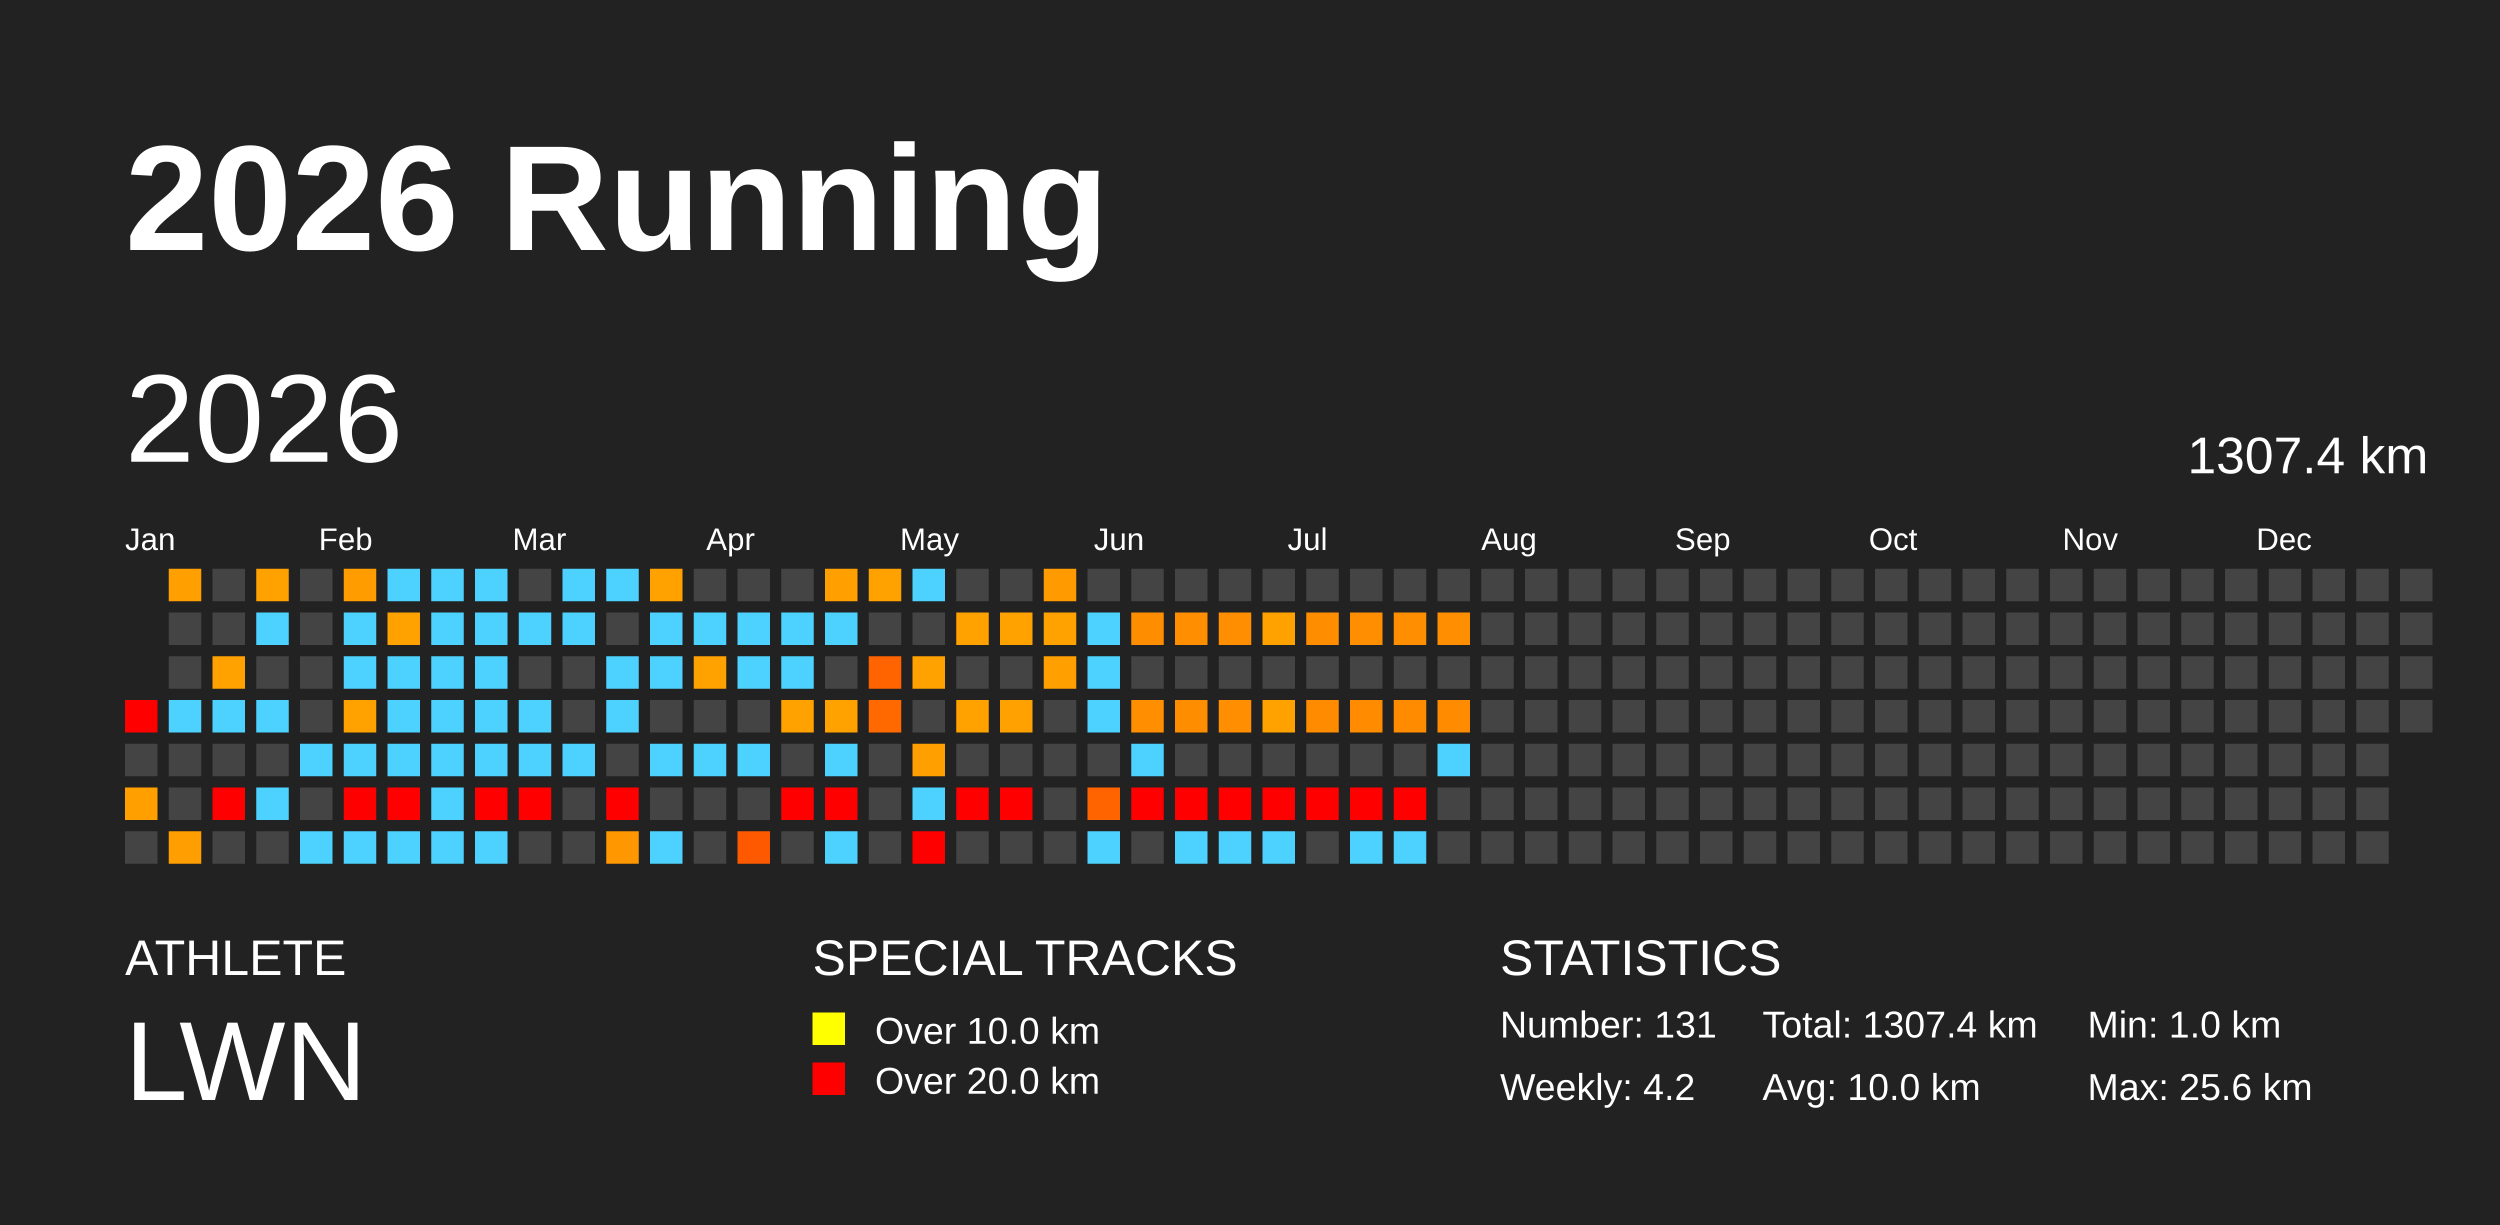
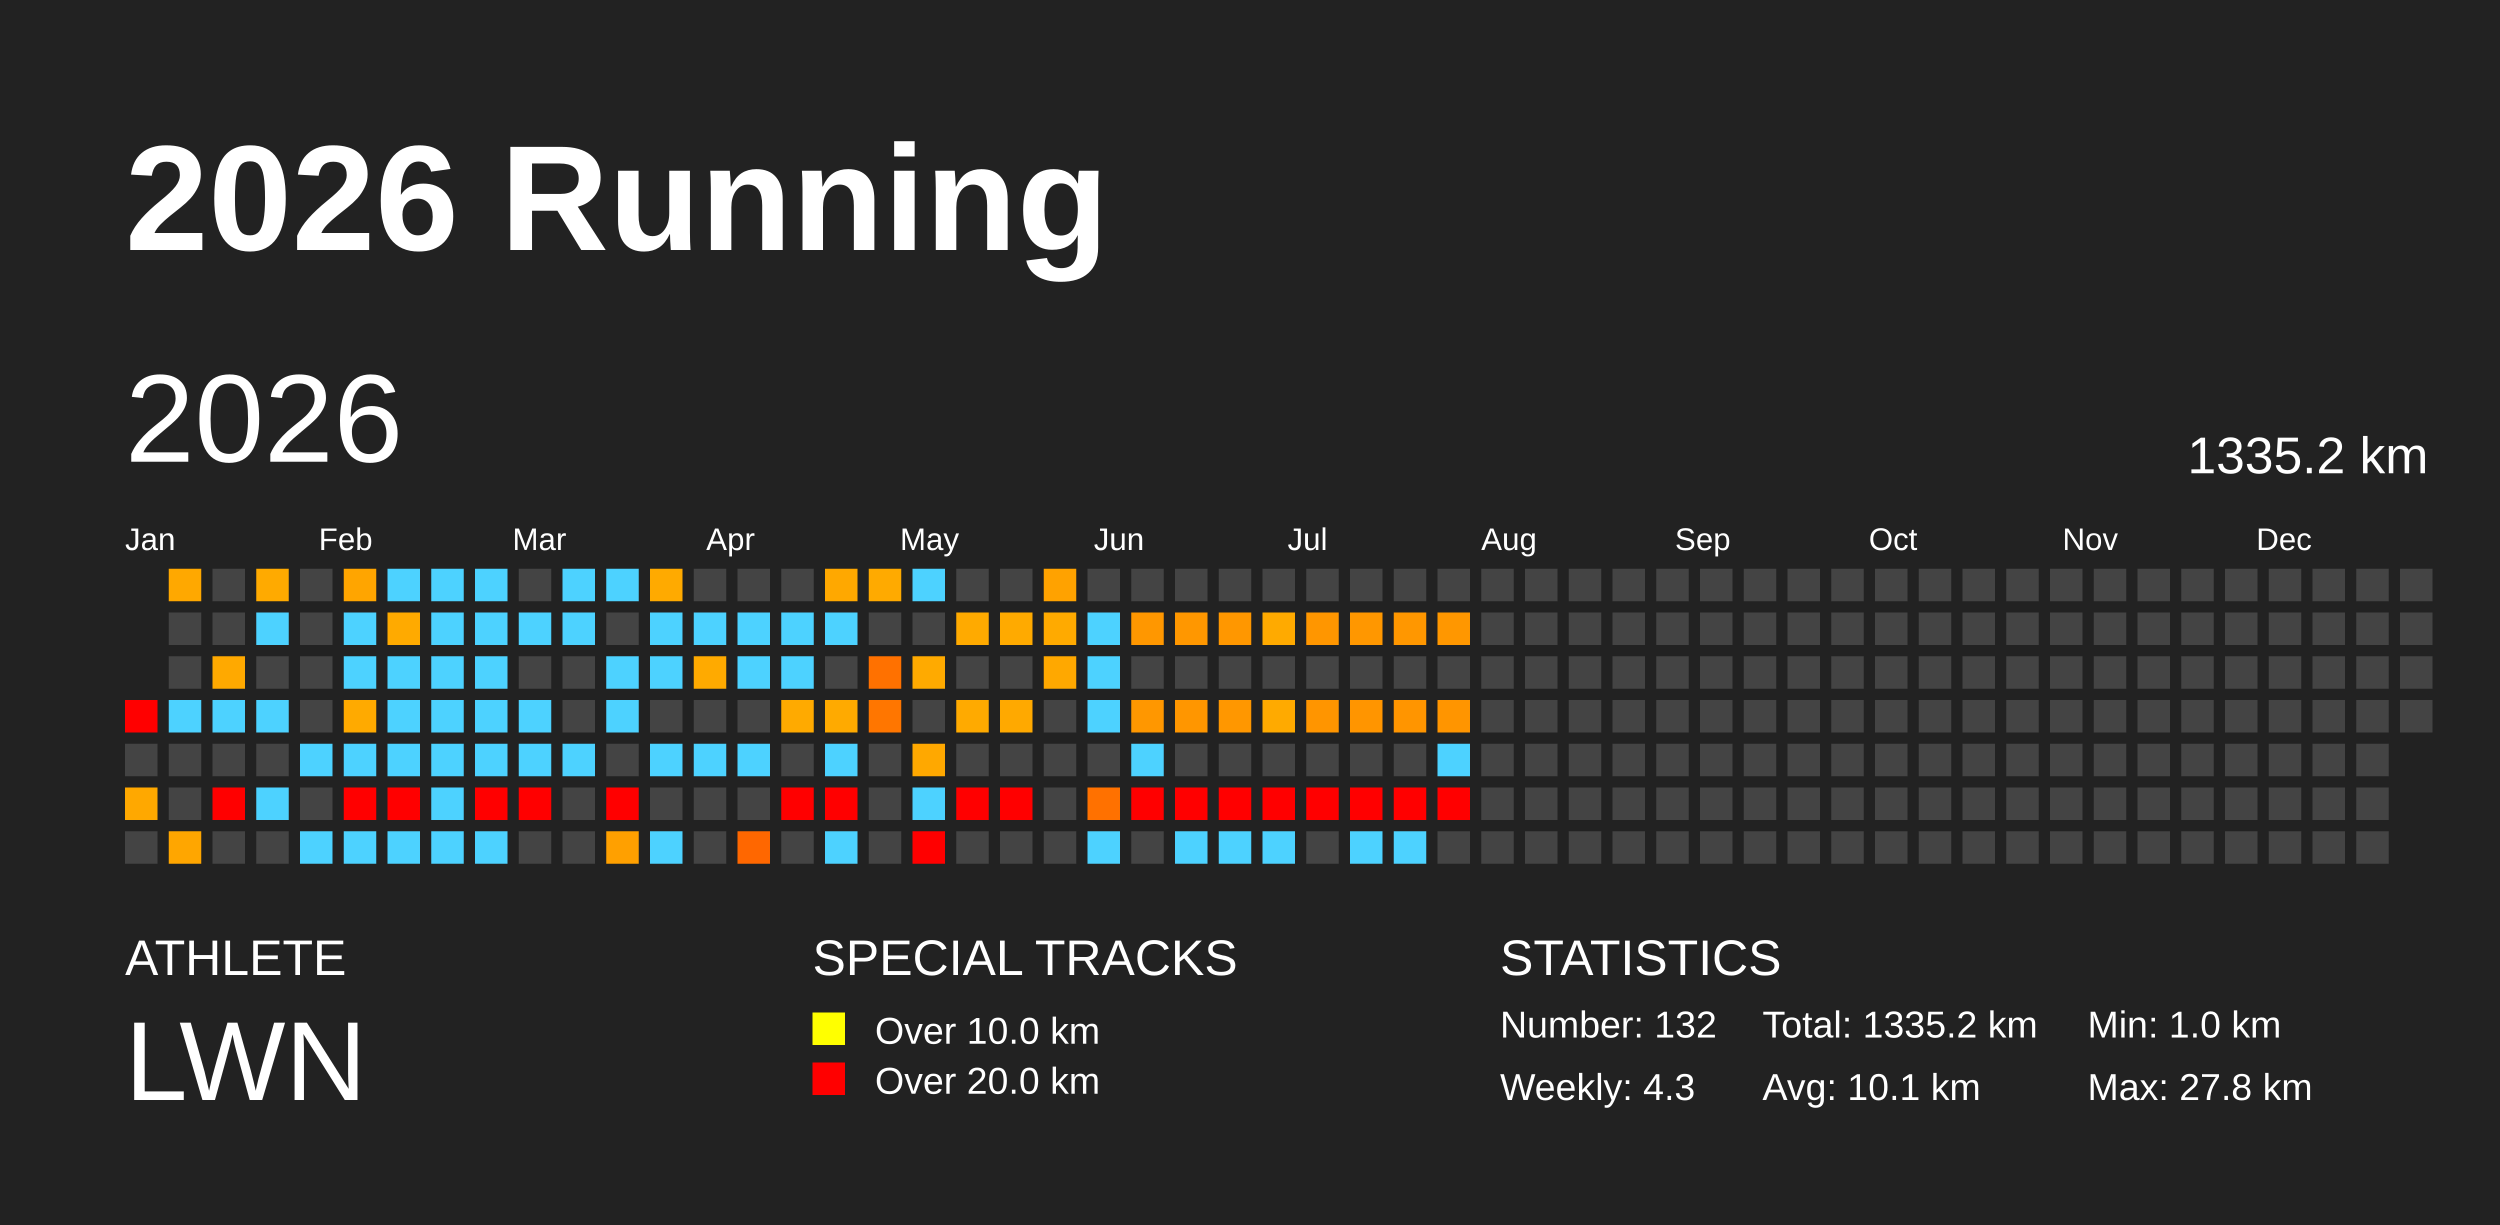
<svg xmlns="http://www.w3.org/2000/svg" baseProfile="full" height="98mm" version="1.1" viewBox="0,0,200,98" width="200mm">
  <defs />
  <rect fill="#222222" height="98" width="200" x="0" y="0" />
  <text fill="#FFFFFF" style="font-size:12px; font-family:Arial; font-weight:bold;" x="10" y="20">2026 Running</text>
  <text fill="#FFFFFF" style="font-size:4px; font-family:Arial" x="10" y="78">ATHLETE</text>
  <text fill="#FFFFFF" style="font-size:9px; font-family:Arial" x="10" y="88">LWN</text>
  <text fill="#FFFFFF" style="font-size:4px; font-family:Arial" x="65" y="78">SPECIAL TRACKS</text>
  <rect fill="yellow" height="2.6" width="2.6" x="65" y="81" />
  <text fill="#FFFFFF" style="font-size:3px; font-family:Arial" x="70" y="83.5">Over 10.0 km</text>
  <rect fill="red" height="2.6" width="2.6" x="65" y="85" />
  <text fill="#FFFFFF" style="font-size:3px; font-family:Arial" x="70" y="87.5">Over 20.0 km</text>
  <text fill="#FFFFFF" style="font-size:4px; font-family:Arial" x="120" y="78">STATISTICS</text>
-   <text fill="#FFFFFF" style="font-size:3px; font-family:Arial" x="120" y="83">Number: 131</text>
-   <text fill="#FFFFFF" style="font-size:3px; font-family:Arial" x="120" y="88">Weekly: 4.2</text>
-   <text fill="#FFFFFF" style="font-size:3px; font-family:Arial" x="141" y="83">Total: 1307.4 km</text>
-   <text fill="#FFFFFF" style="font-size:3px; font-family:Arial" x="141" y="88">Avg: 10.0 km</text>
+   <text fill="#FFFFFF" style="font-size:3px; font-family:Arial" x="120" y="83">Number: 132</text>
+   <text fill="#FFFFFF" style="font-size:3px; font-family:Arial" x="120" y="88">Weekly: 4.3</text>
+   <text fill="#FFFFFF" style="font-size:3px; font-family:Arial" x="141" y="83">Total: 1335.2 km</text>
+   <text fill="#FFFFFF" style="font-size:3px; font-family:Arial" x="141" y="88">Avg: 10.1 km</text>
  <text fill="#FFFFFF" style="font-size:3px; font-family:Arial" x="167" y="83">Min: 1.0 km</text>
-   <text fill="#FFFFFF" style="font-size:3px; font-family:Arial" x="167" y="88">Max: 25.6 km</text>
+   <text fill="#FFFFFF" style="font-size:3px; font-family:Arial" x="167" y="88">Max: 27.8 km</text>
  <text dominant-baseline="hanging" fill="#FFFFFF" style="font-size:10.0px; font-family:Arial;" x="10" y="30">2026</text>
-   <text dominant-baseline="hanging" fill="#FFFFFF" style="font-size:4.125px; font-family:Arial;" x="175" y="35">1307.4 km</text>
+   <text dominant-baseline="hanging" fill="#FFFFFF" style="font-size:4.125px; font-family:Arial;" x="175" y="35">1335.2 km</text>
  <text fill="#FFFFFF" style="font-size:2.5px; font-family:Arial" x="10.0" y="44">Jan</text>
  <text fill="#FFFFFF" style="font-size:2.5px; font-family:Arial" x="25.5" y="44">Feb</text>
  <text fill="#FFFFFF" style="font-size:2.5px; font-family:Arial" x="41.0" y="44">Mar</text>
  <text fill="#FFFFFF" style="font-size:2.5px; font-family:Arial" x="56.5" y="44">Apr</text>
  <text fill="#FFFFFF" style="font-size:2.5px; font-family:Arial" x="72.0" y="44">May</text>
  <text fill="#FFFFFF" style="font-size:2.5px; font-family:Arial" x="87.5" y="44">Jun</text>
  <text fill="#FFFFFF" style="font-size:2.5px; font-family:Arial" x="103.0" y="44">Jul</text>
  <text fill="#FFFFFF" style="font-size:2.5px; font-family:Arial" x="118.5" y="44">Aug</text>
  <text fill="#FFFFFF" style="font-size:2.5px; font-family:Arial" x="134.0" y="44">Sep</text>
  <text fill="#FFFFFF" style="font-size:2.5px; font-family:Arial" x="149.5" y="44">Oct</text>
  <text fill="#FFFFFF" style="font-size:2.5px; font-family:Arial" x="165.0" y="44">Nov</text>
  <text fill="#FFFFFF" style="font-size:2.5px; font-family:Arial" x="180.5" y="44">Dec</text>
  <rect fill="red" height="2.6" width="2.6" x="10.0" y="56.0" />
  <rect fill="#444444" height="2.6" width="2.6" x="10.0" y="59.5" />
-   <rect fill="#ffa000" height="2.6" width="2.6" x="10.0" y="63.0" />
+   <rect fill="#ffa800" height="2.6" width="2.6" x="10.0" y="63.0" />
  <rect fill="#444444" height="2.6" width="2.6" x="10.0" y="66.5" />
-   <rect fill="#ffa000" height="2.6" width="2.6" x="13.5" y="45.5" />
+   <rect fill="#ffa800" height="2.6" width="2.6" x="13.5" y="45.5" />
  <rect fill="#444444" height="2.6" width="2.6" x="13.5" y="49.0" />
  <rect fill="#444444" height="2.6" width="2.6" x="13.5" y="52.5" />
  <rect fill="#4dd2ff" height="2.6" width="2.6" x="13.5" y="56.0" />
  <rect fill="#444444" height="2.6" width="2.6" x="13.5" y="59.5" />
  <rect fill="#444444" height="2.6" width="2.6" x="13.5" y="63.0" />
-   <rect fill="#ff9e00" height="2.6" width="2.6" x="13.5" y="66.5" />
+   <rect fill="#ffa600" height="2.6" width="2.6" x="13.5" y="66.5" />
  <rect fill="#444444" height="2.6" width="2.6" x="17.0" y="45.5" />
  <rect fill="#444444" height="2.6" width="2.6" x="17.0" y="49.0" />
-   <rect fill="#ffa200" height="2.6" width="2.6" x="17.0" y="52.5" />
+   <rect fill="#ffa900" height="2.6" width="2.6" x="17.0" y="52.5" />
  <rect fill="#4dd2ff" height="2.6" width="2.6" x="17.0" y="56.0" />
  <rect fill="#444444" height="2.6" width="2.6" x="17.0" y="59.5" />
  <rect fill="red" height="2.6" width="2.6" x="17.0" y="63.0" />
  <rect fill="#444444" height="2.6" width="2.6" x="17.0" y="66.5" />
-   <rect fill="#ffa200" height="2.6" width="2.6" x="20.5" y="45.5" />
+   <rect fill="#ffaa00" height="2.6" width="2.6" x="20.5" y="45.5" />
  <rect fill="#4dd2ff" height="2.6" width="2.6" x="20.5" y="49.0" />
  <rect fill="#444444" height="2.6" width="2.6" x="20.5" y="52.5" />
  <rect fill="#4dd2ff" height="2.6" width="2.6" x="20.5" y="56.0" />
  <rect fill="#444444" height="2.6" width="2.6" x="20.5" y="59.5" />
  <rect fill="#4dd2ff" height="2.6" width="2.6" x="20.5" y="63.0" />
  <rect fill="#444444" height="2.6" width="2.6" x="20.5" y="66.5" />
  <rect fill="#444444" height="2.6" width="2.6" x="24.0" y="45.5" />
  <rect fill="#444444" height="2.6" width="2.6" x="24.0" y="49.0" />
  <rect fill="#444444" height="2.6" width="2.6" x="24.0" y="52.5" />
  <rect fill="#444444" height="2.6" width="2.6" x="24.0" y="56.0" />
  <rect fill="#4dd2ff" height="2.6" width="2.6" x="24.0" y="59.5" />
  <rect fill="#444444" height="2.6" width="2.6" x="24.0" y="63.0" />
  <rect fill="#4dd2ff" height="2.6" width="2.6" x="24.0" y="66.5" />
-   <rect fill="#ff9d00" height="2.6" width="2.6" x="27.5" y="45.5" />
+   <rect fill="#ffa500" height="2.6" width="2.6" x="27.5" y="45.5" />
  <rect fill="#4dd2ff" height="2.6" width="2.6" x="27.5" y="49.0" />
  <rect fill="#4dd2ff" height="2.6" width="2.6" x="27.5" y="52.5" />
-   <rect fill="#ffa200" height="2.6" width="2.6" x="27.5" y="56.0" />
+   <rect fill="#ffaa00" height="2.6" width="2.6" x="27.5" y="56.0" />
  <rect fill="#4dd2ff" height="2.6" width="2.6" x="27.5" y="59.5" />
  <rect fill="red" height="2.6" width="2.6" x="27.5" y="63.0" />
  <rect fill="#4dd2ff" height="2.6" width="2.6" x="27.5" y="66.5" />
  <rect fill="#4dd2ff" height="2.6" width="2.6" x="31.0" y="45.5" />
-   <rect fill="#ffa200" height="2.6" width="2.6" x="31.0" y="49.0" />
+   <rect fill="#ffaa00" height="2.6" width="2.6" x="31.0" y="49.0" />
  <rect fill="#4dd2ff" height="2.6" width="2.6" x="31.0" y="52.5" />
  <rect fill="#4dd2ff" height="2.6" width="2.6" x="31.0" y="56.0" />
  <rect fill="#4dd2ff" height="2.6" width="2.6" x="31.0" y="59.5" />
  <rect fill="red" height="2.6" width="2.6" x="31.0" y="63.0" />
  <rect fill="#4dd2ff" height="2.6" width="2.6" x="31.0" y="66.5" />
  <rect fill="#4dd2ff" height="2.6" width="2.6" x="34.5" y="45.5" />
  <rect fill="#4dd2ff" height="2.6" width="2.6" x="34.5" y="49.0" />
  <rect fill="#4dd2ff" height="2.6" width="2.6" x="34.5" y="52.5" />
  <rect fill="#4dd2ff" height="2.6" width="2.6" x="34.5" y="56.0" />
  <rect fill="#4dd2ff" height="2.6" width="2.6" x="34.5" y="59.5" />
  <rect fill="#4dd2ff" height="2.6" width="2.6" x="34.5" y="63.0" />
  <rect fill="#4dd2ff" height="2.6" width="2.6" x="34.5" y="66.5" />
  <rect fill="#4dd2ff" height="2.6" width="2.6" x="38.0" y="45.5" />
  <rect fill="#4dd2ff" height="2.6" width="2.6" x="38.0" y="49.0" />
  <rect fill="#4dd2ff" height="2.6" width="2.6" x="38.0" y="52.5" />
  <rect fill="#4dd2ff" height="2.6" width="2.6" x="38.0" y="56.0" />
  <rect fill="#4dd2ff" height="2.6" width="2.6" x="38.0" y="59.5" />
  <rect fill="red" height="2.6" width="2.6" x="38.0" y="63.0" />
  <rect fill="#4dd2ff" height="2.6" width="2.6" x="38.0" y="66.5" />
  <rect fill="#444444" height="2.6" width="2.6" x="41.5" y="45.5" />
  <rect fill="#4dd2ff" height="2.6" width="2.6" x="41.5" y="49.0" />
  <rect fill="#444444" height="2.6" width="2.6" x="41.5" y="52.5" />
  <rect fill="#4dd2ff" height="2.6" width="2.6" x="41.5" y="56.0" />
  <rect fill="#4dd2ff" height="2.6" width="2.6" x="41.5" y="59.5" />
  <rect fill="red" height="2.6" width="2.6" x="41.5" y="63.0" />
  <rect fill="#444444" height="2.6" width="2.6" x="41.5" y="66.5" />
  <rect fill="#4dd2ff" height="2.6" width="2.6" x="45.0" y="45.5" />
  <rect fill="#4dd2ff" height="2.6" width="2.6" x="45.0" y="49.0" />
  <rect fill="#444444" height="2.6" width="2.6" x="45.0" y="52.5" />
  <rect fill="#444444" height="2.6" width="2.6" x="45.0" y="56.0" />
  <rect fill="#4dd2ff" height="2.6" width="2.6" x="45.0" y="59.5" />
  <rect fill="#444444" height="2.6" width="2.6" x="45.0" y="63.0" />
  <rect fill="#444444" height="2.6" width="2.6" x="45.0" y="66.5" />
  <rect fill="#4dd2ff" height="2.6" width="2.6" x="48.5" y="45.5" />
  <rect fill="#444444" height="2.6" width="2.6" x="48.5" y="49.0" />
  <rect fill="#4dd2ff" height="2.6" width="2.6" x="48.5" y="52.5" />
  <rect fill="#4dd2ff" height="2.6" width="2.6" x="48.5" y="56.0" />
  <rect fill="#444444" height="2.6" width="2.6" x="48.5" y="59.5" />
  <rect fill="red" height="2.6" width="2.6" x="48.5" y="63.0" />
-   <rect fill="#ff9800" height="2.6" width="2.6" x="48.5" y="66.5" />
-   <rect fill="#ffa200" height="2.6" width="2.6" x="52.0" y="45.5" />
+   <rect fill="#ffa000" height="2.6" width="2.6" x="48.5" y="66.5" />
+   <rect fill="#ffaa00" height="2.6" width="2.6" x="52.0" y="45.5" />
  <rect fill="#4dd2ff" height="2.6" width="2.6" x="52.0" y="49.0" />
  <rect fill="#4dd2ff" height="2.6" width="2.6" x="52.0" y="52.5" />
  <rect fill="#444444" height="2.6" width="2.6" x="52.0" y="56.0" />
  <rect fill="#4dd2ff" height="2.6" width="2.6" x="52.0" y="59.5" />
  <rect fill="#444444" height="2.6" width="2.6" x="52.0" y="63.0" />
  <rect fill="#4dd2ff" height="2.6" width="2.6" x="52.0" y="66.5" />
  <rect fill="#444444" height="2.6" width="2.6" x="55.5" y="45.5" />
  <rect fill="#4dd2ff" height="2.6" width="2.6" x="55.5" y="49.0" />
-   <rect fill="#ffa200" height="2.6" width="2.6" x="55.5" y="52.5" />
+   <rect fill="#ffaa00" height="2.6" width="2.6" x="55.5" y="52.5" />
  <rect fill="#444444" height="2.6" width="2.6" x="55.5" y="56.0" />
  <rect fill="#4dd2ff" height="2.6" width="2.6" x="55.5" y="59.5" />
  <rect fill="#444444" height="2.6" width="2.6" x="55.5" y="63.0" />
  <rect fill="#444444" height="2.6" width="2.6" x="55.5" y="66.5" />
  <rect fill="#444444" height="2.6" width="2.6" x="59.0" y="45.5" />
  <rect fill="#4dd2ff" height="2.6" width="2.6" x="59.0" y="49.0" />
  <rect fill="#4dd2ff" height="2.6" width="2.6" x="59.0" y="52.5" />
  <rect fill="#444444" height="2.6" width="2.6" x="59.0" y="56.0" />
  <rect fill="#4dd2ff" height="2.6" width="2.6" x="59.0" y="59.5" />
  <rect fill="#444444" height="2.6" width="2.6" x="59.0" y="63.0" />
-   <rect fill="#ff5900" height="2.6" width="2.6" x="59.0" y="66.5" />
+   <rect fill="#ff6700" height="2.6" width="2.6" x="59.0" y="66.5" />
  <rect fill="#444444" height="2.6" width="2.6" x="62.5" y="45.5" />
  <rect fill="#4dd2ff" height="2.6" width="2.6" x="62.5" y="49.0" />
  <rect fill="#4dd2ff" height="2.6" width="2.6" x="62.5" y="52.5" />
-   <rect fill="#ffa200" height="2.6" width="2.6" x="62.5" y="56.0" />
+   <rect fill="#ffaa00" height="2.6" width="2.6" x="62.5" y="56.0" />
  <rect fill="#444444" height="2.6" width="2.6" x="62.5" y="59.5" />
  <rect fill="red" height="2.6" width="2.6" x="62.5" y="63.0" />
  <rect fill="#444444" height="2.6" width="2.6" x="62.5" y="66.5" />
-   <rect fill="#ffa000" height="2.6" width="2.6" x="66.0" y="45.5" />
+   <rect fill="#ffa800" height="2.6" width="2.6" x="66.0" y="45.5" />
  <rect fill="#4dd2ff" height="2.6" width="2.6" x="66.0" y="49.0" />
  <rect fill="#444444" height="2.6" width="2.6" x="66.0" y="52.5" />
-   <rect fill="#ffa200" height="2.6" width="2.6" x="66.0" y="56.0" />
+   <rect fill="#ffaa00" height="2.6" width="2.6" x="66.0" y="56.0" />
  <rect fill="#4dd2ff" height="2.6" width="2.6" x="66.0" y="59.5" />
  <rect fill="red" height="2.6" width="2.6" x="66.0" y="63.0" />
  <rect fill="#4dd2ff" height="2.6" width="2.6" x="66.0" y="66.5" />
-   <rect fill="#ffa200" height="2.6" width="2.6" x="69.5" y="45.5" />
+   <rect fill="#ffaa00" height="2.6" width="2.6" x="69.5" y="45.5" />
  <rect fill="#444444" height="2.6" width="2.6" x="69.5" y="49.0" />
-   <rect fill="#ff6400" height="2.6" width="2.6" x="69.5" y="52.5" />
-   <rect fill="#ff6900" height="2.6" width="2.6" x="69.5" y="56.0" />
+   <rect fill="#ff7100" height="2.6" width="2.6" x="69.5" y="52.5" />
+   <rect fill="#ff7600" height="2.6" width="2.6" x="69.5" y="56.0" />
  <rect fill="#444444" height="2.6" width="2.6" x="69.5" y="59.5" />
  <rect fill="#444444" height="2.6" width="2.6" x="69.5" y="63.0" />
  <rect fill="#444444" height="2.6" width="2.6" x="69.5" y="66.5" />
  <rect fill="#4dd2ff" height="2.6" width="2.6" x="73.0" y="45.5" />
  <rect fill="#444444" height="2.6" width="2.6" x="73.0" y="49.0" />
-   <rect fill="#ffa200" height="2.6" width="2.6" x="73.0" y="52.5" />
+   <rect fill="#ffaa00" height="2.6" width="2.6" x="73.0" y="52.5" />
  <rect fill="#444444" height="2.6" width="2.6" x="73.0" y="56.0" />
-   <rect fill="#ffa000" height="2.6" width="2.6" x="73.0" y="59.5" />
+   <rect fill="#ffa800" height="2.6" width="2.6" x="73.0" y="59.5" />
  <rect fill="#4dd2ff" height="2.6" width="2.6" x="73.0" y="63.0" />
  <rect fill="red" height="2.6" width="2.6" x="73.0" y="66.5" />
  <rect fill="#444444" height="2.6" width="2.6" x="76.5" y="45.5" />
-   <rect fill="#ffa200" height="2.6" width="2.6" x="76.5" y="49.0" />
+   <rect fill="#ffaa00" height="2.6" width="2.6" x="76.5" y="49.0" />
  <rect fill="#444444" height="2.6" width="2.6" x="76.5" y="52.5" />
-   <rect fill="#ffa200" height="2.6" width="2.6" x="76.5" y="56.0" />
+   <rect fill="#ffaa00" height="2.6" width="2.6" x="76.5" y="56.0" />
  <rect fill="#444444" height="2.6" width="2.6" x="76.5" y="59.5" />
  <rect fill="red" height="2.6" width="2.6" x="76.5" y="63.0" />
  <rect fill="#444444" height="2.6" width="2.6" x="76.5" y="66.5" />
  <rect fill="#444444" height="2.6" width="2.6" x="80.0" y="45.5" />
-   <rect fill="#ffa200" height="2.6" width="2.6" x="80.0" y="49.0" />
+   <rect fill="#ffaa00" height="2.6" width="2.6" x="80.0" y="49.0" />
  <rect fill="#444444" height="2.6" width="2.6" x="80.0" y="52.5" />
-   <rect fill="#ffa100" height="2.6" width="2.6" x="80.0" y="56.0" />
+   <rect fill="#ffa900" height="2.6" width="2.6" x="80.0" y="56.0" />
  <rect fill="#444444" height="2.6" width="2.6" x="80.0" y="59.5" />
  <rect fill="red" height="2.6" width="2.6" x="80.0" y="63.0" />
  <rect fill="#444444" height="2.6" width="2.6" x="80.0" y="66.5" />
-   <rect fill="#ff9a00" height="2.6" width="2.6" x="83.5" y="45.5" />
-   <rect fill="#ffa200" height="2.6" width="2.6" x="83.5" y="49.0" />
-   <rect fill="#ffa000" height="2.6" width="2.6" x="83.5" y="52.5" />
+   <rect fill="#ffa200" height="2.6" width="2.6" x="83.5" y="45.5" />
+   <rect fill="#ffaa00" height="2.6" width="2.6" x="83.5" y="49.0" />
+   <rect fill="#ffa800" height="2.6" width="2.6" x="83.5" y="52.5" />
  <rect fill="#444444" height="2.6" width="2.6" x="83.5" y="56.0" />
  <rect fill="#444444" height="2.6" width="2.6" x="83.5" y="59.5" />
  <rect fill="#444444" height="2.6" width="2.6" x="83.5" y="63.0" />
  <rect fill="#444444" height="2.6" width="2.6" x="83.5" y="66.5" />
  <rect fill="#444444" height="2.6" width="2.6" x="87.0" y="45.5" />
  <rect fill="#4dd2ff" height="2.6" width="2.6" x="87.0" y="49.0" />
  <rect fill="#4dd2ff" height="2.6" width="2.6" x="87.0" y="52.5" />
  <rect fill="#4dd2ff" height="2.6" width="2.6" x="87.0" y="56.0" />
  <rect fill="#444444" height="2.6" width="2.6" x="87.0" y="59.5" />
-   <rect fill="#ff6400" height="2.6" width="2.6" x="87.0" y="63.0" />
+   <rect fill="#ff7100" height="2.6" width="2.6" x="87.0" y="63.0" />
  <rect fill="#4dd2ff" height="2.6" width="2.6" x="87.0" y="66.5" />
  <rect fill="#444444" height="2.6" width="2.6" x="90.5" y="45.5" />
-   <rect fill="#ff8d00" height="2.6" width="2.6" x="90.5" y="49.0" />
+   <rect fill="#ff9700" height="2.6" width="2.6" x="90.5" y="49.0" />
  <rect fill="#444444" height="2.6" width="2.6" x="90.5" y="52.5" />
-   <rect fill="#ff8e00" height="2.6" width="2.6" x="90.5" y="56.0" />
+   <rect fill="#ff9700" height="2.6" width="2.6" x="90.5" y="56.0" />
  <rect fill="#4dd2ff" height="2.6" width="2.6" x="90.5" y="59.5" />
  <rect fill="red" height="2.6" width="2.6" x="90.5" y="63.0" />
  <rect fill="#444444" height="2.6" width="2.6" x="90.5" y="66.5" />
  <rect fill="#444444" height="2.6" width="2.6" x="94.0" y="45.5" />
-   <rect fill="#ff8e00" height="2.6" width="2.6" x="94.0" y="49.0" />
+   <rect fill="#ff9700" height="2.6" width="2.6" x="94.0" y="49.0" />
  <rect fill="#444444" height="2.6" width="2.6" x="94.0" y="52.5" />
-   <rect fill="#ff8d00" height="2.6" width="2.6" x="94.0" y="56.0" />
+   <rect fill="#ff9600" height="2.6" width="2.6" x="94.0" y="56.0" />
  <rect fill="#444444" height="2.6" width="2.6" x="94.0" y="59.5" />
  <rect fill="red" height="2.6" width="2.6" x="94.0" y="63.0" />
  <rect fill="#4dd2ff" height="2.6" width="2.6" x="94.0" y="66.5" />
  <rect fill="#444444" height="2.6" width="2.6" x="97.5" y="45.5" />
-   <rect fill="#ff8e00" height="2.6" width="2.6" x="97.5" y="49.0" />
+   <rect fill="#ff9700" height="2.6" width="2.6" x="97.5" y="49.0" />
  <rect fill="#444444" height="2.6" width="2.6" x="97.5" y="52.5" />
-   <rect fill="#ff8e00" height="2.6" width="2.6" x="97.5" y="56.0" />
+   <rect fill="#ff9700" height="2.6" width="2.6" x="97.5" y="56.0" />
  <rect fill="#444444" height="2.6" width="2.6" x="97.5" y="59.5" />
  <rect fill="red" height="2.6" width="2.6" x="97.5" y="63.0" />
  <rect fill="#4dd2ff" height="2.6" width="2.6" x="97.5" y="66.5" />
  <rect fill="#444444" height="2.6" width="2.6" x="101.0" y="45.5" />
-   <rect fill="#ffa200" height="2.6" width="2.6" x="101.0" y="49.0" />
+   <rect fill="#ffaa00" height="2.6" width="2.6" x="101.0" y="49.0" />
  <rect fill="#444444" height="2.6" width="2.6" x="101.0" y="52.5" />
-   <rect fill="#ffa200" height="2.6" width="2.6" x="101.0" y="56.0" />
+   <rect fill="#ffaa00" height="2.6" width="2.6" x="101.0" y="56.0" />
  <rect fill="#444444" height="2.6" width="2.6" x="101.0" y="59.5" />
  <rect fill="red" height="2.6" width="2.6" x="101.0" y="63.0" />
  <rect fill="#4dd2ff" height="2.6" width="2.6" x="101.0" y="66.5" />
  <rect fill="#444444" height="2.6" width="2.6" x="104.5" y="45.5" />
-   <rect fill="#ff8d00" height="2.6" width="2.6" x="104.5" y="49.0" />
+   <rect fill="#ff9600" height="2.6" width="2.6" x="104.5" y="49.0" />
  <rect fill="#444444" height="2.6" width="2.6" x="104.5" y="52.5" />
-   <rect fill="#ff8c00" height="2.6" width="2.6" x="104.5" y="56.0" />
+   <rect fill="#ff9500" height="2.6" width="2.6" x="104.5" y="56.0" />
  <rect fill="#444444" height="2.6" width="2.6" x="104.5" y="59.5" />
  <rect fill="red" height="2.6" width="2.6" x="104.5" y="63.0" />
  <rect fill="#444444" height="2.6" width="2.6" x="104.5" y="66.5" />
  <rect fill="#444444" height="2.6" width="2.6" x="108.0" y="45.5" />
-   <rect fill="#ff8e00" height="2.6" width="2.6" x="108.0" y="49.0" />
+   <rect fill="#ff9700" height="2.6" width="2.6" x="108.0" y="49.0" />
  <rect fill="#444444" height="2.6" width="2.6" x="108.0" y="52.5" />
-   <rect fill="#ff8c00" height="2.6" width="2.6" x="108.0" y="56.0" />
+   <rect fill="#ff9500" height="2.6" width="2.6" x="108.0" y="56.0" />
  <rect fill="#444444" height="2.6" width="2.6" x="108.0" y="59.5" />
  <rect fill="red" height="2.6" width="2.6" x="108.0" y="63.0" />
  <rect fill="#4dd2ff" height="2.6" width="2.6" x="108.0" y="66.5" />
  <rect fill="#444444" height="2.6" width="2.6" x="111.5" y="45.5" />
-   <rect fill="#ff8e00" height="2.6" width="2.6" x="111.5" y="49.0" />
+   <rect fill="#ff9700" height="2.6" width="2.6" x="111.5" y="49.0" />
  <rect fill="#444444" height="2.6" width="2.6" x="111.5" y="52.5" />
-   <rect fill="#ff8c00" height="2.6" width="2.6" x="111.5" y="56.0" />
+   <rect fill="#ff9500" height="2.6" width="2.6" x="111.5" y="56.0" />
  <rect fill="#444444" height="2.6" width="2.6" x="111.5" y="59.5" />
  <rect fill="red" height="2.6" width="2.6" x="111.5" y="63.0" />
  <rect fill="#4dd2ff" height="2.6" width="2.6" x="111.5" y="66.5" />
  <rect fill="#444444" height="2.6" width="2.6" x="115.0" y="45.5" />
-   <rect fill="#ff8e00" height="2.6" width="2.6" x="115.0" y="49.0" />
+   <rect fill="#ff9700" height="2.6" width="2.6" x="115.0" y="49.0" />
  <rect fill="#444444" height="2.6" width="2.6" x="115.0" y="52.5" />
-   <rect fill="#ff8c00" height="2.6" width="2.6" x="115.0" y="56.0" />
+   <rect fill="#ff9500" height="2.6" width="2.6" x="115.0" y="56.0" />
  <rect fill="#4dd2ff" height="2.6" width="2.6" x="115.0" y="59.5" />
-   <rect fill="#444444" height="2.6" width="2.6" x="115.0" y="63.0" />
+   <rect fill="red" height="2.6" width="2.6" x="115.0" y="63.0" />
  <rect fill="#444444" height="2.6" width="2.6" x="115.0" y="66.5" />
  <rect fill="#444444" height="2.6" width="2.6" x="118.5" y="45.5" />
  <rect fill="#444444" height="2.6" width="2.6" x="118.5" y="49.0" />
  <rect fill="#444444" height="2.6" width="2.6" x="118.5" y="52.5" />
  <rect fill="#444444" height="2.6" width="2.6" x="118.5" y="56.0" />
  <rect fill="#444444" height="2.6" width="2.6" x="118.5" y="59.5" />
  <rect fill="#444444" height="2.6" width="2.6" x="118.5" y="63.0" />
  <rect fill="#444444" height="2.6" width="2.6" x="118.5" y="66.5" />
  <rect fill="#444444" height="2.6" width="2.6" x="122.0" y="45.5" />
  <rect fill="#444444" height="2.6" width="2.6" x="122.0" y="49.0" />
  <rect fill="#444444" height="2.6" width="2.6" x="122.0" y="52.5" />
  <rect fill="#444444" height="2.6" width="2.6" x="122.0" y="56.0" />
  <rect fill="#444444" height="2.6" width="2.6" x="122.0" y="59.5" />
  <rect fill="#444444" height="2.6" width="2.6" x="122.0" y="63.0" />
  <rect fill="#444444" height="2.6" width="2.6" x="122.0" y="66.5" />
  <rect fill="#444444" height="2.6" width="2.6" x="125.5" y="45.5" />
  <rect fill="#444444" height="2.6" width="2.6" x="125.5" y="49.0" />
  <rect fill="#444444" height="2.6" width="2.6" x="125.5" y="52.5" />
  <rect fill="#444444" height="2.6" width="2.6" x="125.5" y="56.0" />
  <rect fill="#444444" height="2.6" width="2.6" x="125.5" y="59.5" />
  <rect fill="#444444" height="2.6" width="2.6" x="125.5" y="63.0" />
  <rect fill="#444444" height="2.6" width="2.6" x="125.5" y="66.5" />
  <rect fill="#444444" height="2.6" width="2.6" x="129.0" y="45.5" />
  <rect fill="#444444" height="2.6" width="2.6" x="129.0" y="49.0" />
  <rect fill="#444444" height="2.6" width="2.6" x="129.0" y="52.5" />
  <rect fill="#444444" height="2.6" width="2.6" x="129.0" y="56.0" />
  <rect fill="#444444" height="2.6" width="2.6" x="129.0" y="59.5" />
  <rect fill="#444444" height="2.6" width="2.6" x="129.0" y="63.0" />
  <rect fill="#444444" height="2.6" width="2.6" x="129.0" y="66.5" />
  <rect fill="#444444" height="2.6" width="2.6" x="132.5" y="45.5" />
  <rect fill="#444444" height="2.6" width="2.6" x="132.5" y="49.0" />
  <rect fill="#444444" height="2.6" width="2.6" x="132.5" y="52.5" />
  <rect fill="#444444" height="2.6" width="2.6" x="132.5" y="56.0" />
  <rect fill="#444444" height="2.6" width="2.6" x="132.5" y="59.5" />
  <rect fill="#444444" height="2.6" width="2.6" x="132.5" y="63.0" />
  <rect fill="#444444" height="2.6" width="2.6" x="132.5" y="66.5" />
  <rect fill="#444444" height="2.6" width="2.6" x="136.0" y="45.5" />
  <rect fill="#444444" height="2.6" width="2.6" x="136.0" y="49.0" />
  <rect fill="#444444" height="2.6" width="2.6" x="136.0" y="52.5" />
  <rect fill="#444444" height="2.6" width="2.6" x="136.0" y="56.0" />
  <rect fill="#444444" height="2.6" width="2.6" x="136.0" y="59.5" />
  <rect fill="#444444" height="2.6" width="2.6" x="136.0" y="63.0" />
  <rect fill="#444444" height="2.6" width="2.6" x="136.0" y="66.5" />
  <rect fill="#444444" height="2.6" width="2.6" x="139.5" y="45.5" />
  <rect fill="#444444" height="2.6" width="2.6" x="139.5" y="49.0" />
  <rect fill="#444444" height="2.6" width="2.6" x="139.5" y="52.5" />
  <rect fill="#444444" height="2.6" width="2.6" x="139.5" y="56.0" />
  <rect fill="#444444" height="2.6" width="2.6" x="139.5" y="59.5" />
  <rect fill="#444444" height="2.6" width="2.6" x="139.5" y="63.0" />
  <rect fill="#444444" height="2.6" width="2.6" x="139.5" y="66.5" />
  <rect fill="#444444" height="2.6" width="2.6" x="143.0" y="45.5" />
  <rect fill="#444444" height="2.6" width="2.6" x="143.0" y="49.0" />
  <rect fill="#444444" height="2.6" width="2.6" x="143.0" y="52.5" />
  <rect fill="#444444" height="2.6" width="2.6" x="143.0" y="56.0" />
  <rect fill="#444444" height="2.6" width="2.6" x="143.0" y="59.5" />
  <rect fill="#444444" height="2.6" width="2.6" x="143.0" y="63.0" />
  <rect fill="#444444" height="2.6" width="2.6" x="143.0" y="66.5" />
  <rect fill="#444444" height="2.6" width="2.6" x="146.5" y="45.5" />
  <rect fill="#444444" height="2.6" width="2.6" x="146.5" y="49.0" />
  <rect fill="#444444" height="2.6" width="2.6" x="146.5" y="52.5" />
  <rect fill="#444444" height="2.6" width="2.6" x="146.5" y="56.0" />
  <rect fill="#444444" height="2.6" width="2.6" x="146.5" y="59.5" />
  <rect fill="#444444" height="2.6" width="2.6" x="146.5" y="63.0" />
  <rect fill="#444444" height="2.6" width="2.6" x="146.5" y="66.5" />
  <rect fill="#444444" height="2.6" width="2.6" x="150.0" y="45.5" />
  <rect fill="#444444" height="2.6" width="2.6" x="150.0" y="49.0" />
  <rect fill="#444444" height="2.6" width="2.6" x="150.0" y="52.5" />
  <rect fill="#444444" height="2.6" width="2.6" x="150.0" y="56.0" />
  <rect fill="#444444" height="2.6" width="2.6" x="150.0" y="59.5" />
  <rect fill="#444444" height="2.6" width="2.6" x="150.0" y="63.0" />
  <rect fill="#444444" height="2.6" width="2.6" x="150.0" y="66.5" />
  <rect fill="#444444" height="2.6" width="2.6" x="153.5" y="45.5" />
  <rect fill="#444444" height="2.6" width="2.6" x="153.5" y="49.0" />
  <rect fill="#444444" height="2.6" width="2.6" x="153.5" y="52.5" />
  <rect fill="#444444" height="2.6" width="2.6" x="153.5" y="56.0" />
  <rect fill="#444444" height="2.6" width="2.6" x="153.5" y="59.5" />
  <rect fill="#444444" height="2.6" width="2.6" x="153.5" y="63.0" />
  <rect fill="#444444" height="2.6" width="2.6" x="153.5" y="66.5" />
  <rect fill="#444444" height="2.6" width="2.6" x="157.0" y="45.5" />
  <rect fill="#444444" height="2.6" width="2.6" x="157.0" y="49.0" />
  <rect fill="#444444" height="2.6" width="2.6" x="157.0" y="52.5" />
  <rect fill="#444444" height="2.6" width="2.6" x="157.0" y="56.0" />
  <rect fill="#444444" height="2.6" width="2.6" x="157.0" y="59.5" />
  <rect fill="#444444" height="2.6" width="2.6" x="157.0" y="63.0" />
  <rect fill="#444444" height="2.6" width="2.6" x="157.0" y="66.5" />
  <rect fill="#444444" height="2.6" width="2.6" x="160.5" y="45.5" />
  <rect fill="#444444" height="2.6" width="2.6" x="160.5" y="49.0" />
  <rect fill="#444444" height="2.6" width="2.6" x="160.5" y="52.5" />
  <rect fill="#444444" height="2.6" width="2.6" x="160.5" y="56.0" />
  <rect fill="#444444" height="2.6" width="2.6" x="160.5" y="59.5" />
  <rect fill="#444444" height="2.6" width="2.6" x="160.5" y="63.0" />
  <rect fill="#444444" height="2.6" width="2.6" x="160.5" y="66.5" />
  <rect fill="#444444" height="2.6" width="2.6" x="164.0" y="45.5" />
  <rect fill="#444444" height="2.6" width="2.6" x="164.0" y="49.0" />
  <rect fill="#444444" height="2.6" width="2.6" x="164.0" y="52.5" />
  <rect fill="#444444" height="2.6" width="2.6" x="164.0" y="56.0" />
  <rect fill="#444444" height="2.6" width="2.6" x="164.0" y="59.5" />
  <rect fill="#444444" height="2.6" width="2.6" x="164.0" y="63.0" />
  <rect fill="#444444" height="2.6" width="2.6" x="164.0" y="66.5" />
  <rect fill="#444444" height="2.6" width="2.6" x="167.5" y="45.5" />
  <rect fill="#444444" height="2.6" width="2.6" x="167.5" y="49.0" />
  <rect fill="#444444" height="2.6" width="2.6" x="167.5" y="52.5" />
  <rect fill="#444444" height="2.6" width="2.6" x="167.5" y="56.0" />
  <rect fill="#444444" height="2.6" width="2.6" x="167.5" y="59.5" />
  <rect fill="#444444" height="2.6" width="2.6" x="167.5" y="63.0" />
  <rect fill="#444444" height="2.6" width="2.6" x="167.5" y="66.5" />
  <rect fill="#444444" height="2.6" width="2.6" x="171.0" y="45.5" />
  <rect fill="#444444" height="2.6" width="2.6" x="171.0" y="49.0" />
  <rect fill="#444444" height="2.6" width="2.6" x="171.0" y="52.5" />
  <rect fill="#444444" height="2.6" width="2.6" x="171.0" y="56.0" />
  <rect fill="#444444" height="2.6" width="2.6" x="171.0" y="59.5" />
  <rect fill="#444444" height="2.6" width="2.6" x="171.0" y="63.0" />
  <rect fill="#444444" height="2.6" width="2.6" x="171.0" y="66.5" />
  <rect fill="#444444" height="2.6" width="2.6" x="174.5" y="45.5" />
  <rect fill="#444444" height="2.6" width="2.6" x="174.5" y="49.0" />
  <rect fill="#444444" height="2.6" width="2.6" x="174.5" y="52.5" />
  <rect fill="#444444" height="2.6" width="2.6" x="174.5" y="56.0" />
  <rect fill="#444444" height="2.6" width="2.6" x="174.5" y="59.5" />
  <rect fill="#444444" height="2.6" width="2.6" x="174.5" y="63.0" />
  <rect fill="#444444" height="2.6" width="2.6" x="174.5" y="66.5" />
  <rect fill="#444444" height="2.6" width="2.6" x="178.0" y="45.5" />
  <rect fill="#444444" height="2.6" width="2.6" x="178.0" y="49.0" />
  <rect fill="#444444" height="2.6" width="2.6" x="178.0" y="52.5" />
  <rect fill="#444444" height="2.6" width="2.6" x="178.0" y="56.0" />
  <rect fill="#444444" height="2.6" width="2.6" x="178.0" y="59.5" />
  <rect fill="#444444" height="2.6" width="2.6" x="178.0" y="63.0" />
  <rect fill="#444444" height="2.6" width="2.6" x="178.0" y="66.5" />
  <rect fill="#444444" height="2.6" width="2.6" x="181.5" y="45.5" />
  <rect fill="#444444" height="2.6" width="2.6" x="181.5" y="49.0" />
  <rect fill="#444444" height="2.6" width="2.6" x="181.5" y="52.5" />
  <rect fill="#444444" height="2.6" width="2.6" x="181.5" y="56.0" />
  <rect fill="#444444" height="2.6" width="2.6" x="181.5" y="59.5" />
  <rect fill="#444444" height="2.6" width="2.6" x="181.5" y="63.0" />
  <rect fill="#444444" height="2.6" width="2.6" x="181.5" y="66.5" />
  <rect fill="#444444" height="2.6" width="2.6" x="185.0" y="45.5" />
  <rect fill="#444444" height="2.6" width="2.6" x="185.0" y="49.0" />
  <rect fill="#444444" height="2.6" width="2.6" x="185.0" y="52.5" />
  <rect fill="#444444" height="2.6" width="2.6" x="185.0" y="56.0" />
  <rect fill="#444444" height="2.6" width="2.6" x="185.0" y="59.5" />
  <rect fill="#444444" height="2.6" width="2.6" x="185.0" y="63.0" />
  <rect fill="#444444" height="2.6" width="2.6" x="185.0" y="66.5" />
  <rect fill="#444444" height="2.6" width="2.6" x="188.5" y="45.5" />
  <rect fill="#444444" height="2.6" width="2.6" x="188.5" y="49.0" />
  <rect fill="#444444" height="2.6" width="2.6" x="188.5" y="52.5" />
  <rect fill="#444444" height="2.6" width="2.6" x="188.5" y="56.0" />
  <rect fill="#444444" height="2.6" width="2.6" x="188.5" y="59.5" />
  <rect fill="#444444" height="2.6" width="2.6" x="188.5" y="63.0" />
  <rect fill="#444444" height="2.6" width="2.6" x="188.5" y="66.5" />
  <rect fill="#444444" height="2.6" width="2.6" x="192.0" y="45.5" />
  <rect fill="#444444" height="2.6" width="2.6" x="192.0" y="49.0" />
  <rect fill="#444444" height="2.6" width="2.6" x="192.0" y="52.5" />
  <rect fill="#444444" height="2.6" width="2.6" x="192.0" y="56.0" />
</svg>
